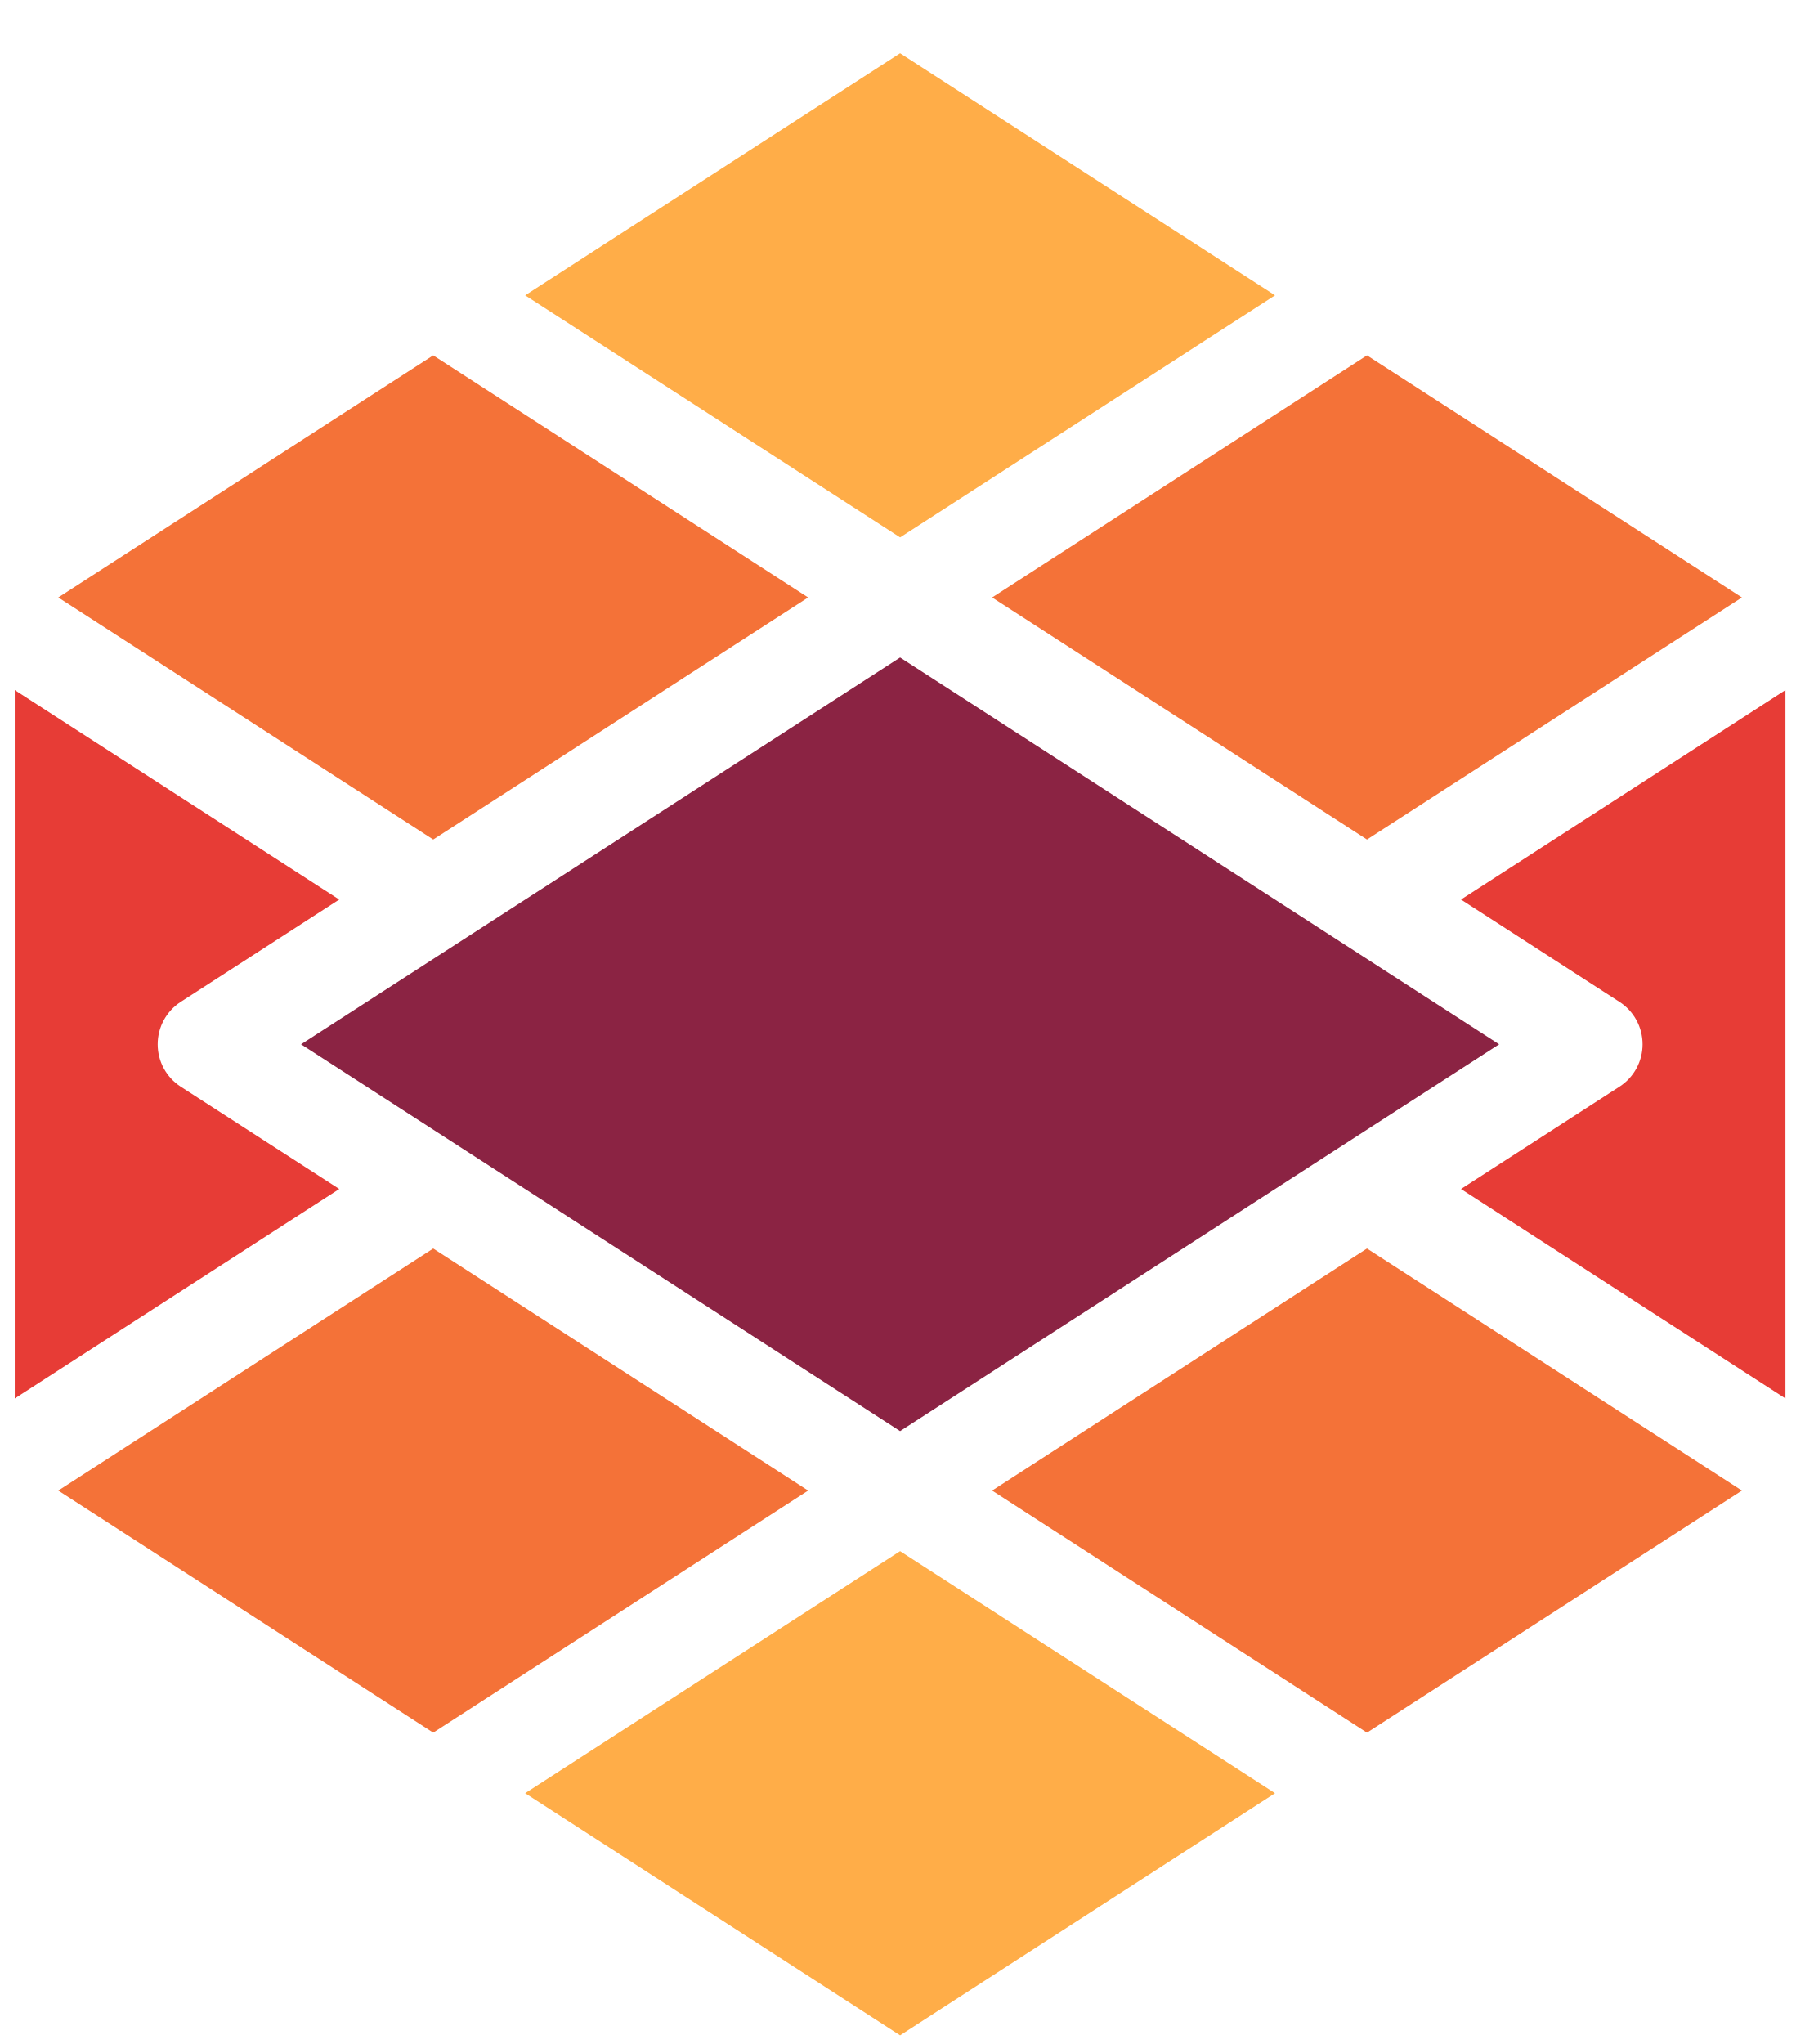
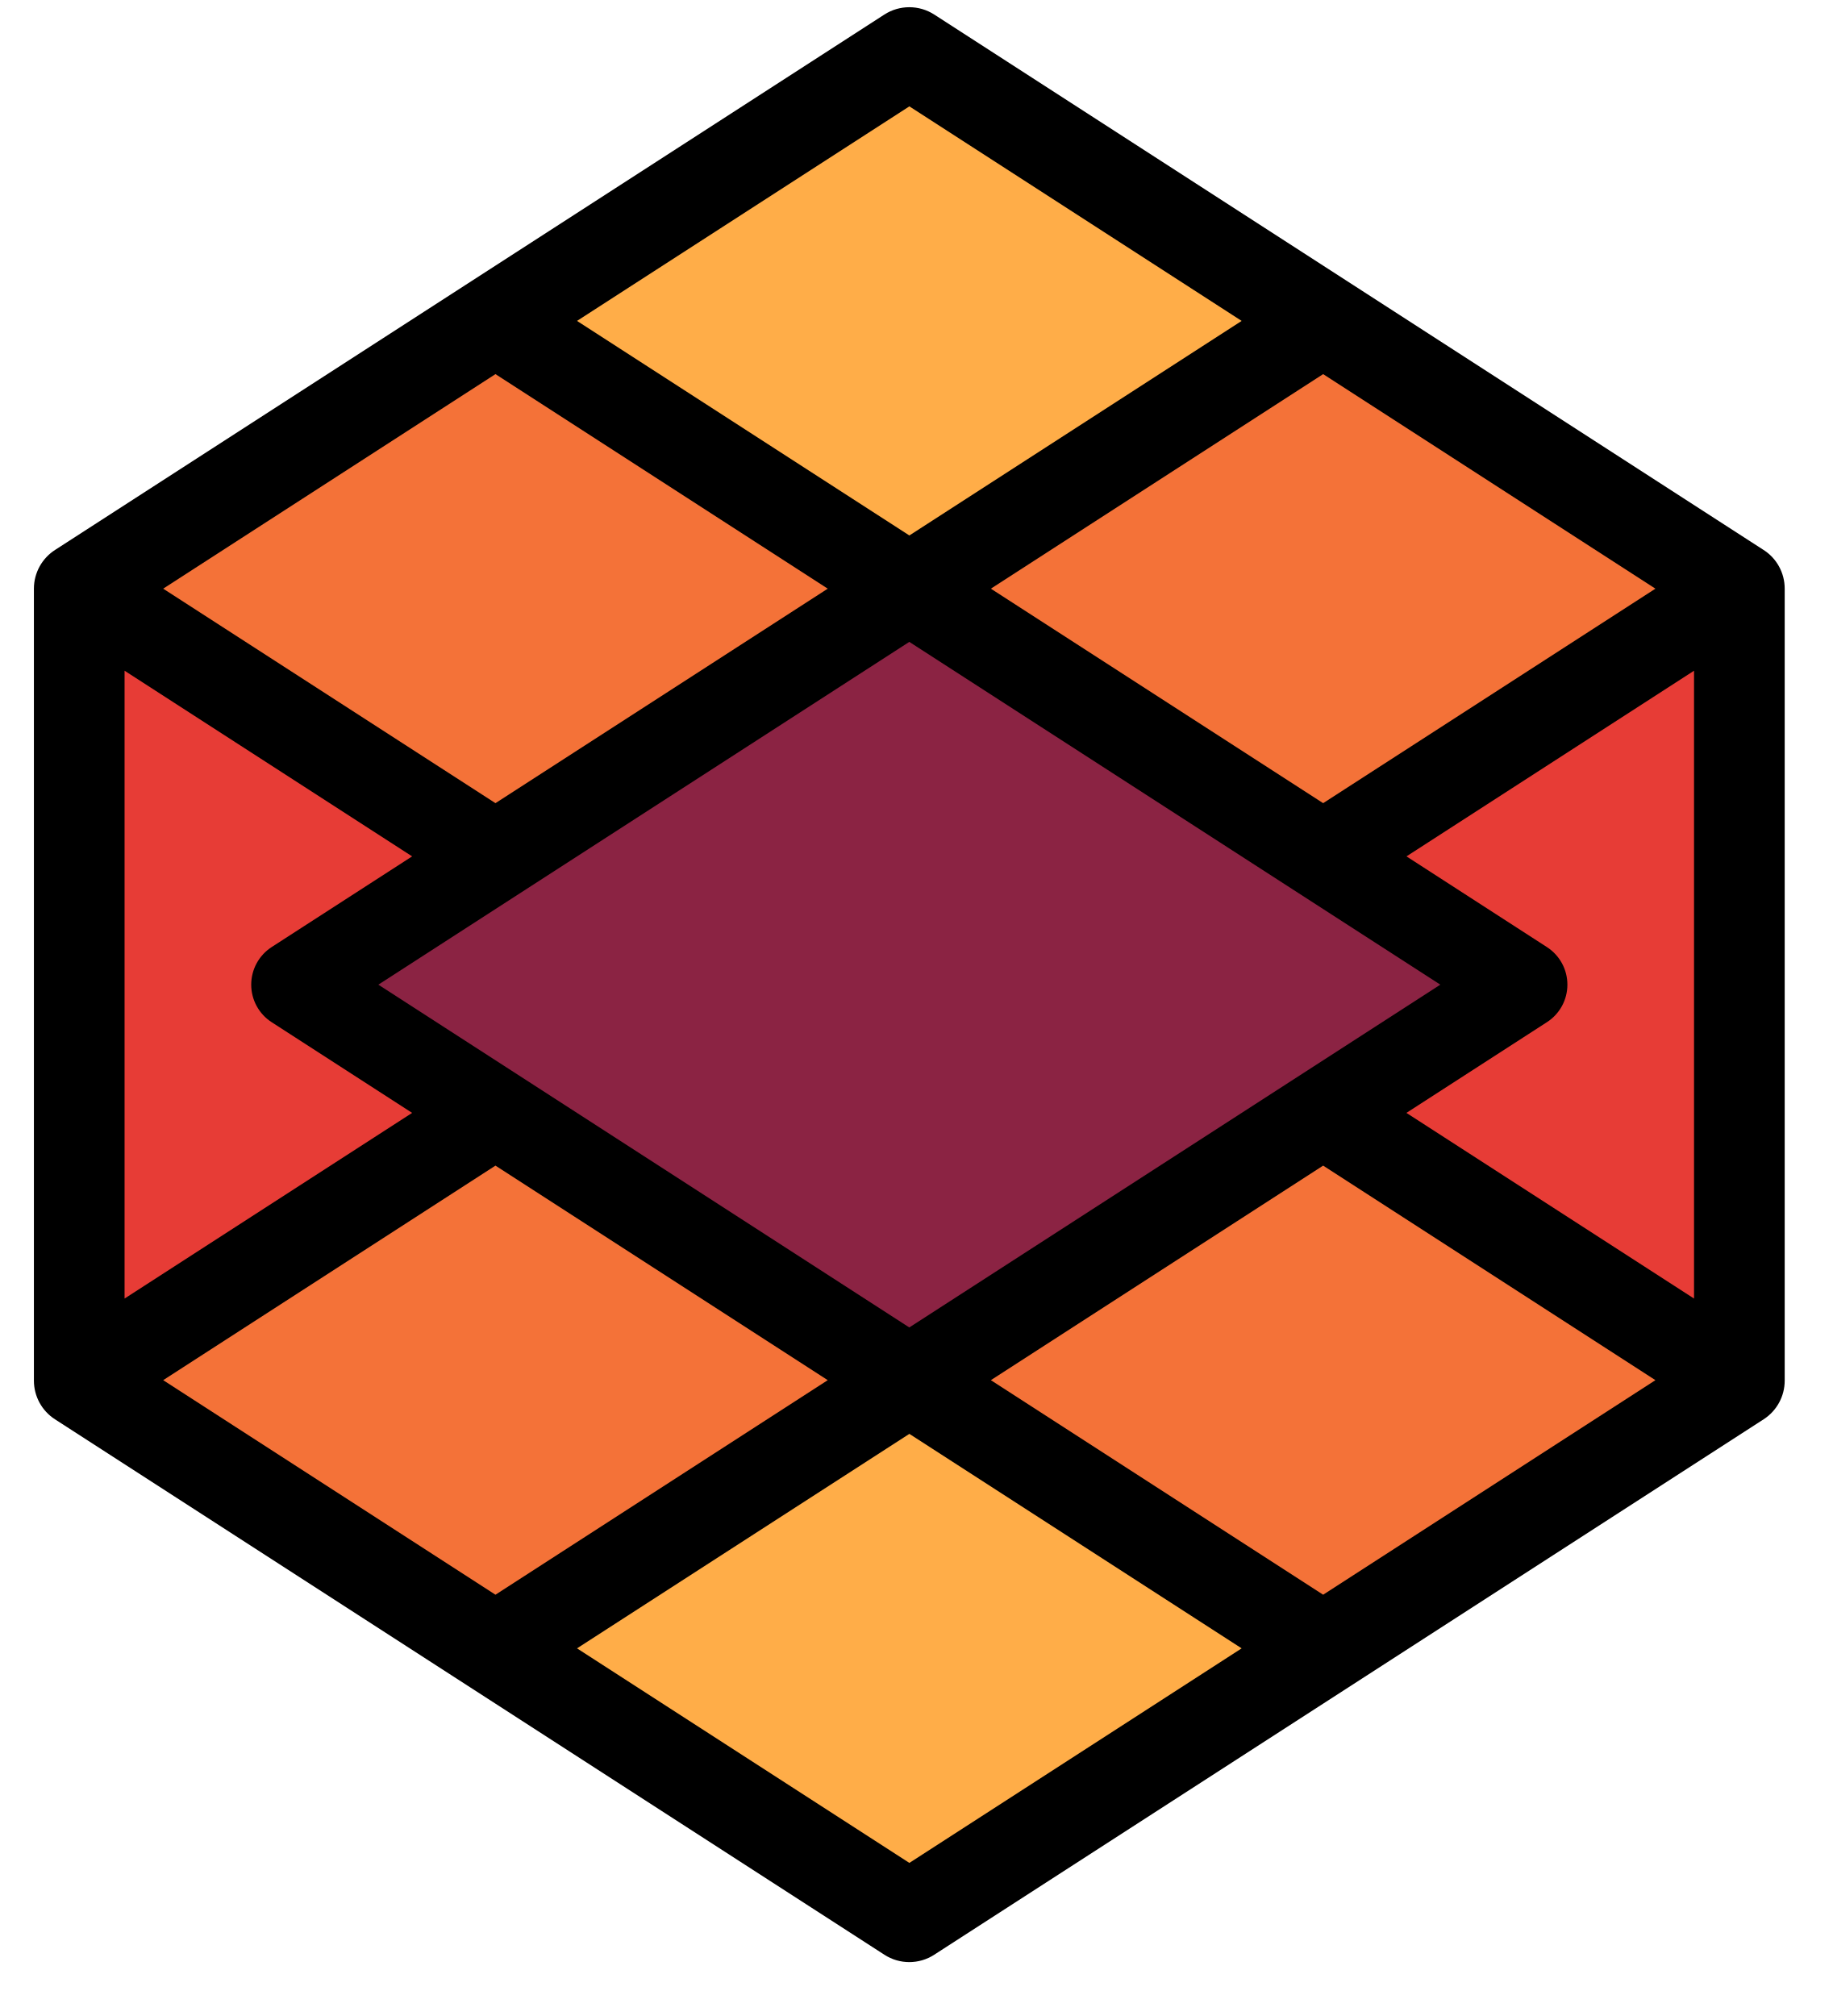
- <svg xmlns="http://www.w3.org/2000/svg" width="29" height="33" viewBox="0 0 29 33" fill="none">
-   <path d="M28.83 11.141V22.578L23.591 19.196L26.15 17.544C26.383 17.394 26.523 17.136 26.523 16.86C26.523 16.583 26.383 16.325 26.15 16.175L23.591 14.523L28.83 11.141Z" fill="#E73C36" />
-   <path d="M0.238 11.141V22.578L5.478 19.196L2.918 17.544C2.686 17.394 2.546 17.136 2.546 16.86C2.546 16.583 2.686 16.325 2.918 16.175L5.477 14.523L0.238 11.141Z" fill="#E73C36" />
-   <path d="M14.534 8.676L8.48 4.768L14.534 0.86L20.588 4.768L14.534 8.676Z" fill="#FFAD48" />
-   <path d="M14.534 32.86L8.48 28.951L14.534 25.043L20.588 28.951L14.534 32.86Z" fill="#FFAD48" />
-   <path d="M6.995 27.973L0.941 24.065L6.995 20.157L13.049 24.065L6.995 27.973Z" fill="#F47238" />
-   <path d="M6.995 13.554L0.941 9.646L6.995 5.737L13.049 9.646L6.995 13.554Z" fill="#F47238" />
-   <path d="M22.073 27.973L16.02 24.065L22.073 20.157L28.127 24.065L22.073 27.973Z" fill="#F47238" />
-   <path d="M22.073 13.554L16.02 9.646L22.073 5.737L28.127 9.646L22.073 13.554Z" fill="#F47238" />
-   <path d="M14.534 23.105L4.861 16.86C8.086 14.778 11.31 12.697 14.534 10.615C17.758 12.697 20.983 14.778 24.207 16.86L14.534 23.105Z" fill="#8B2343" />
+ <svg xmlns="http://www.w3.org/2000/svg" width="30" height="33" viewBox="0 0 30 33" fill="none">
+   <path d="M15.292 0.238C15.044 0.078 14.724 0.078 14.476 0.238L0.909 8.997C0.69 9.134 0.555 9.375 0.555 9.636V22.6C0.555 22.855 0.684 23.093 0.899 23.232L14.476 31.997C14.724 32.158 15.044 32.158 15.292 31.997L28.869 23.232C29.084 23.093 29.213 22.855 29.213 22.6V9.638C29.214 9.377 29.08 9.134 28.859 8.997L15.292 0.238Z" fill="black" />
+   <path d="M27.729 10.979V21.256L23.021 18.217L25.321 16.732C25.53 16.598 25.656 16.366 25.656 16.118C25.656 15.869 25.53 15.638 25.321 15.503L23.022 14.018L27.729 10.979Z" fill="#E73C36" />
+   <path d="M2.039 10.979V21.256L6.746 18.217L4.446 16.732C4.238 16.598 4.112 16.366 4.112 16.118C4.112 15.869 4.238 15.638 4.446 15.503L6.746 14.018L2.039 10.979Z" fill="#E73C36" />
+   <path d="M14.885 8.765L9.445 5.253L14.885 1.741L20.324 5.253L14.885 8.765Z" fill="#FFAD48" />
+   <path d="M14.885 30.494L9.445 26.982L14.885 23.471L20.324 26.982L14.885 30.494Z" fill="#FFAD48" />
+   <path d="M8.11 26.104L2.671 22.592L8.11 19.08L13.549 22.592L8.11 26.104Z" fill="#F47238" />
+   <path d="M8.11 13.147L2.671 9.636L8.11 6.124L13.549 9.636L8.11 13.147Z" fill="#F47238" />
+   <path d="M21.658 26.104L16.219 22.592L21.658 19.08L27.097 22.592L21.658 26.104Z" fill="#F47238" />
+   <path d="M21.658 13.147L16.219 9.636L21.658 6.124L27.097 9.636L21.658 13.147Z" fill="#F47238" />
+   <path d="M14.884 21.729L6.193 16.118C9.09 14.247 11.987 12.377 14.884 10.507C17.782 12.377 20.679 14.247 23.576 16.118L14.884 21.729Z" fill="#8B2343" />
</svg>
